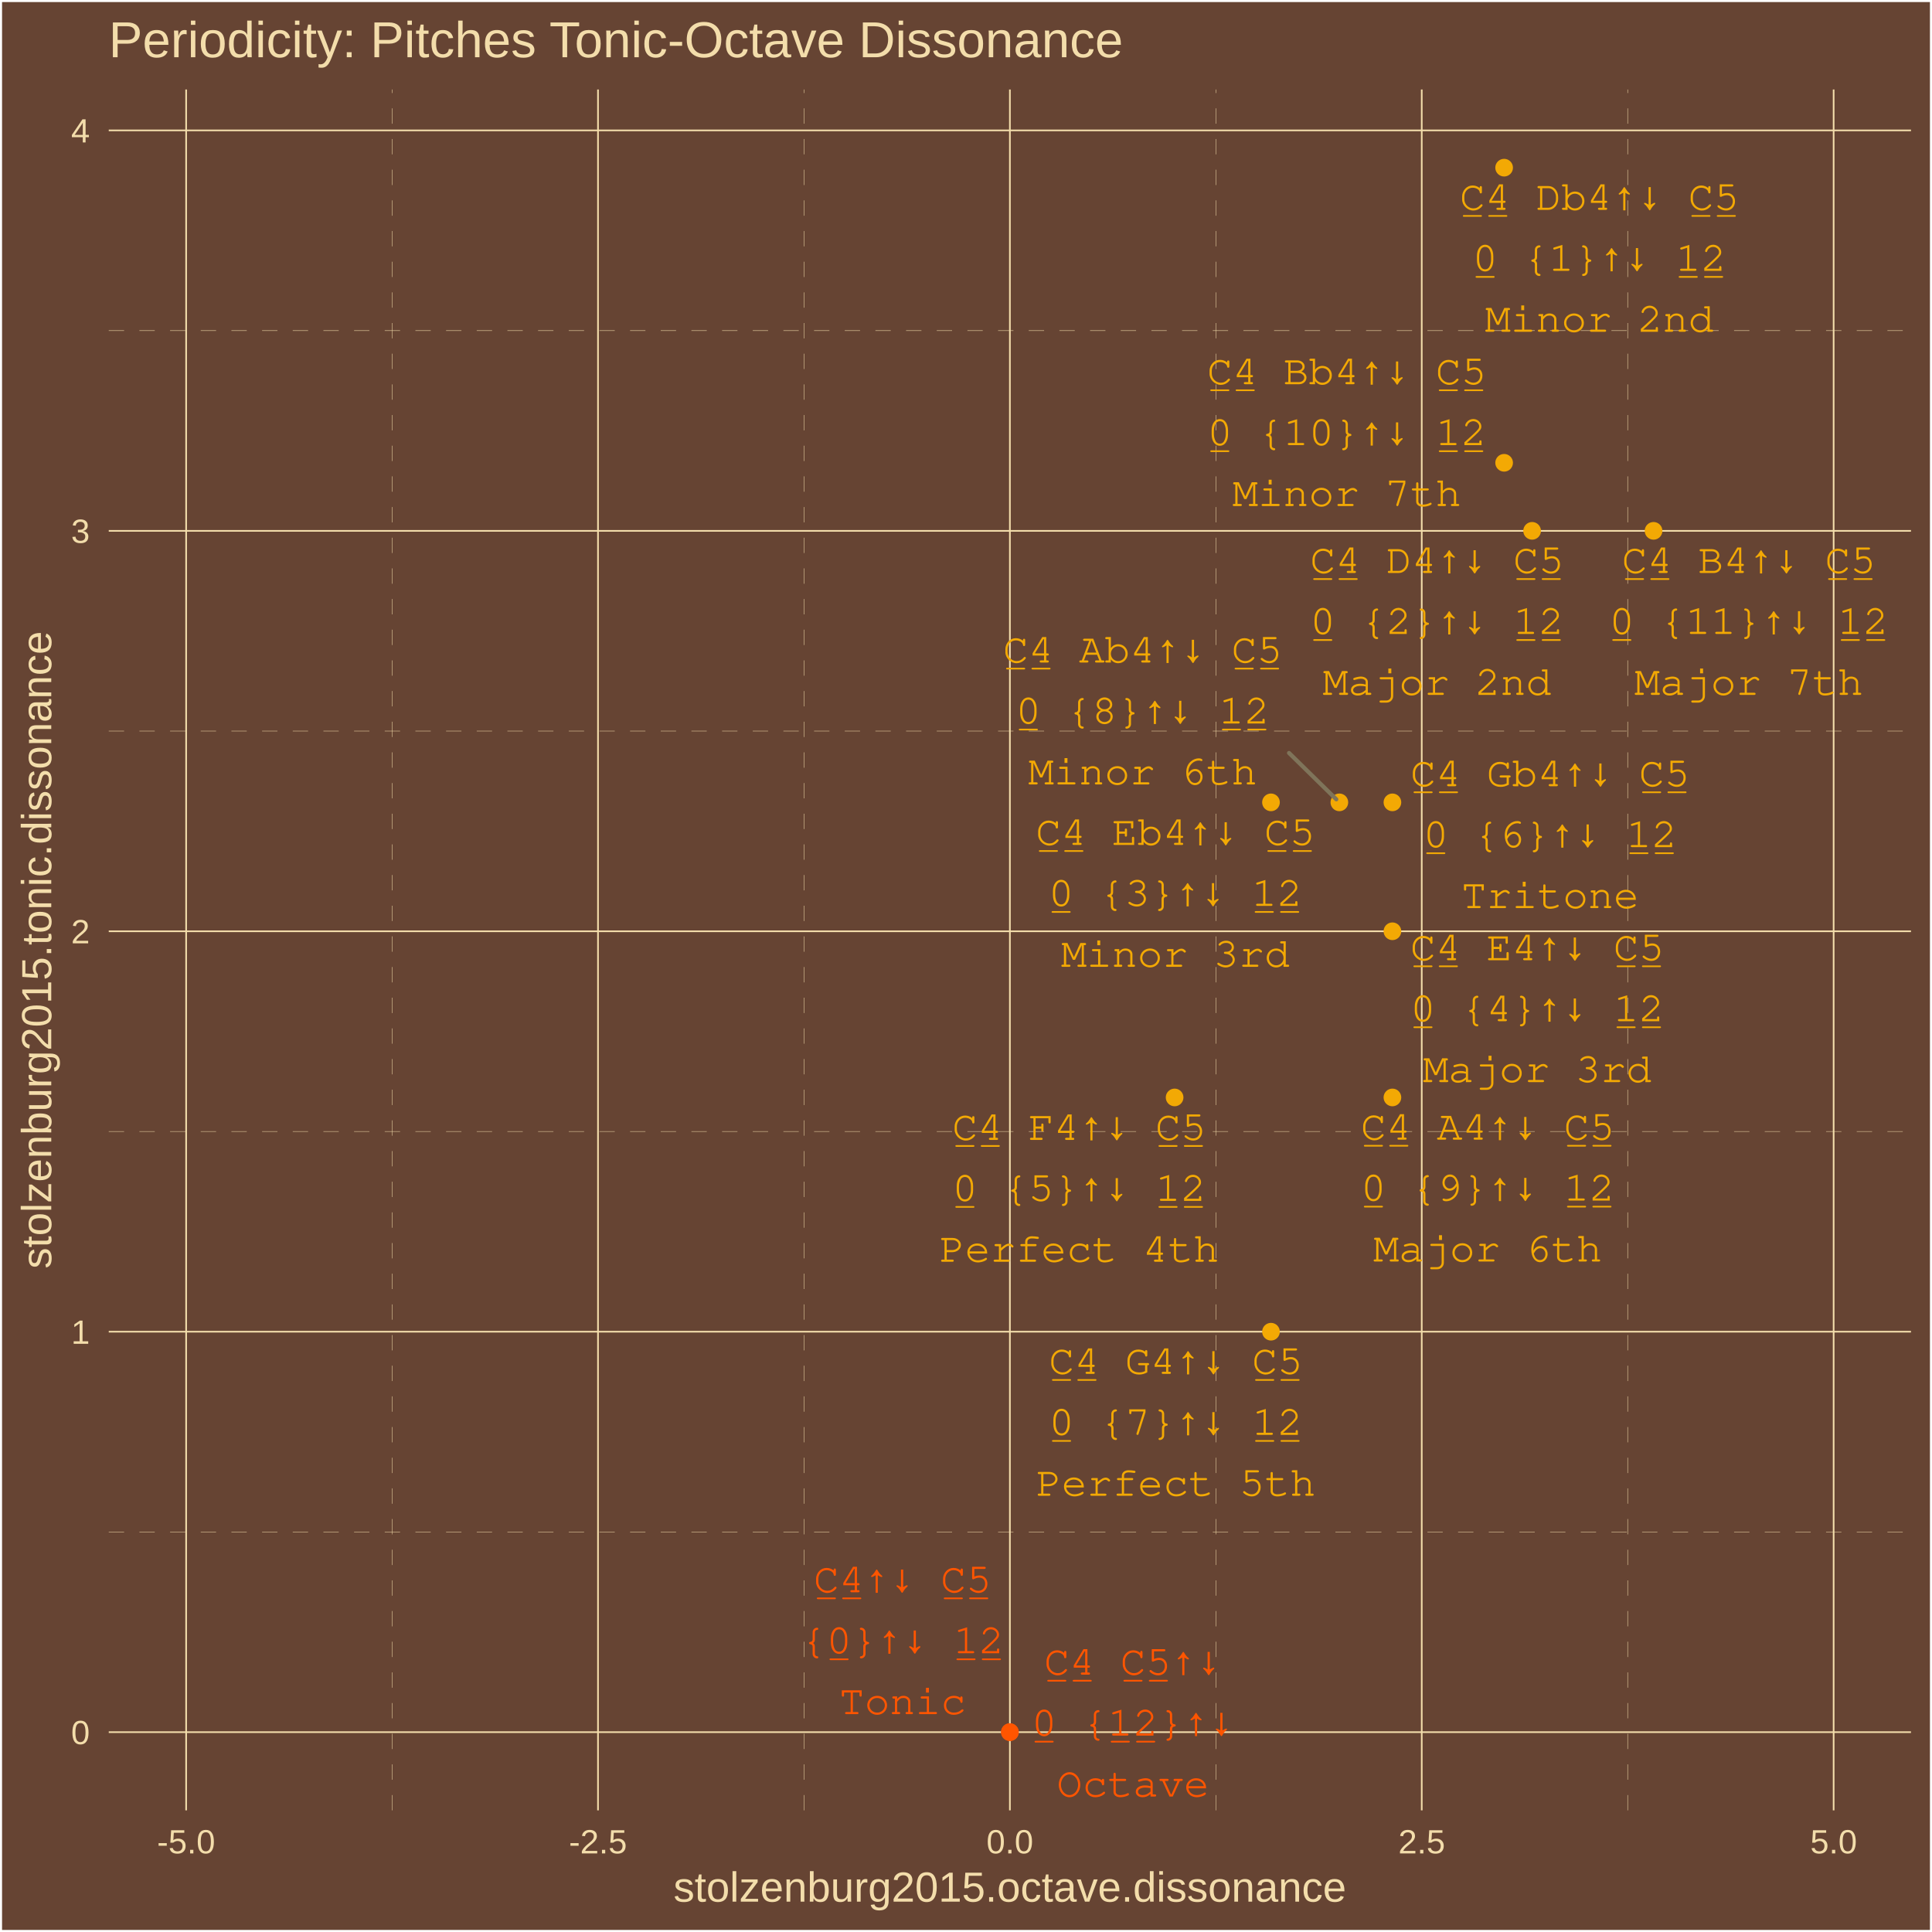
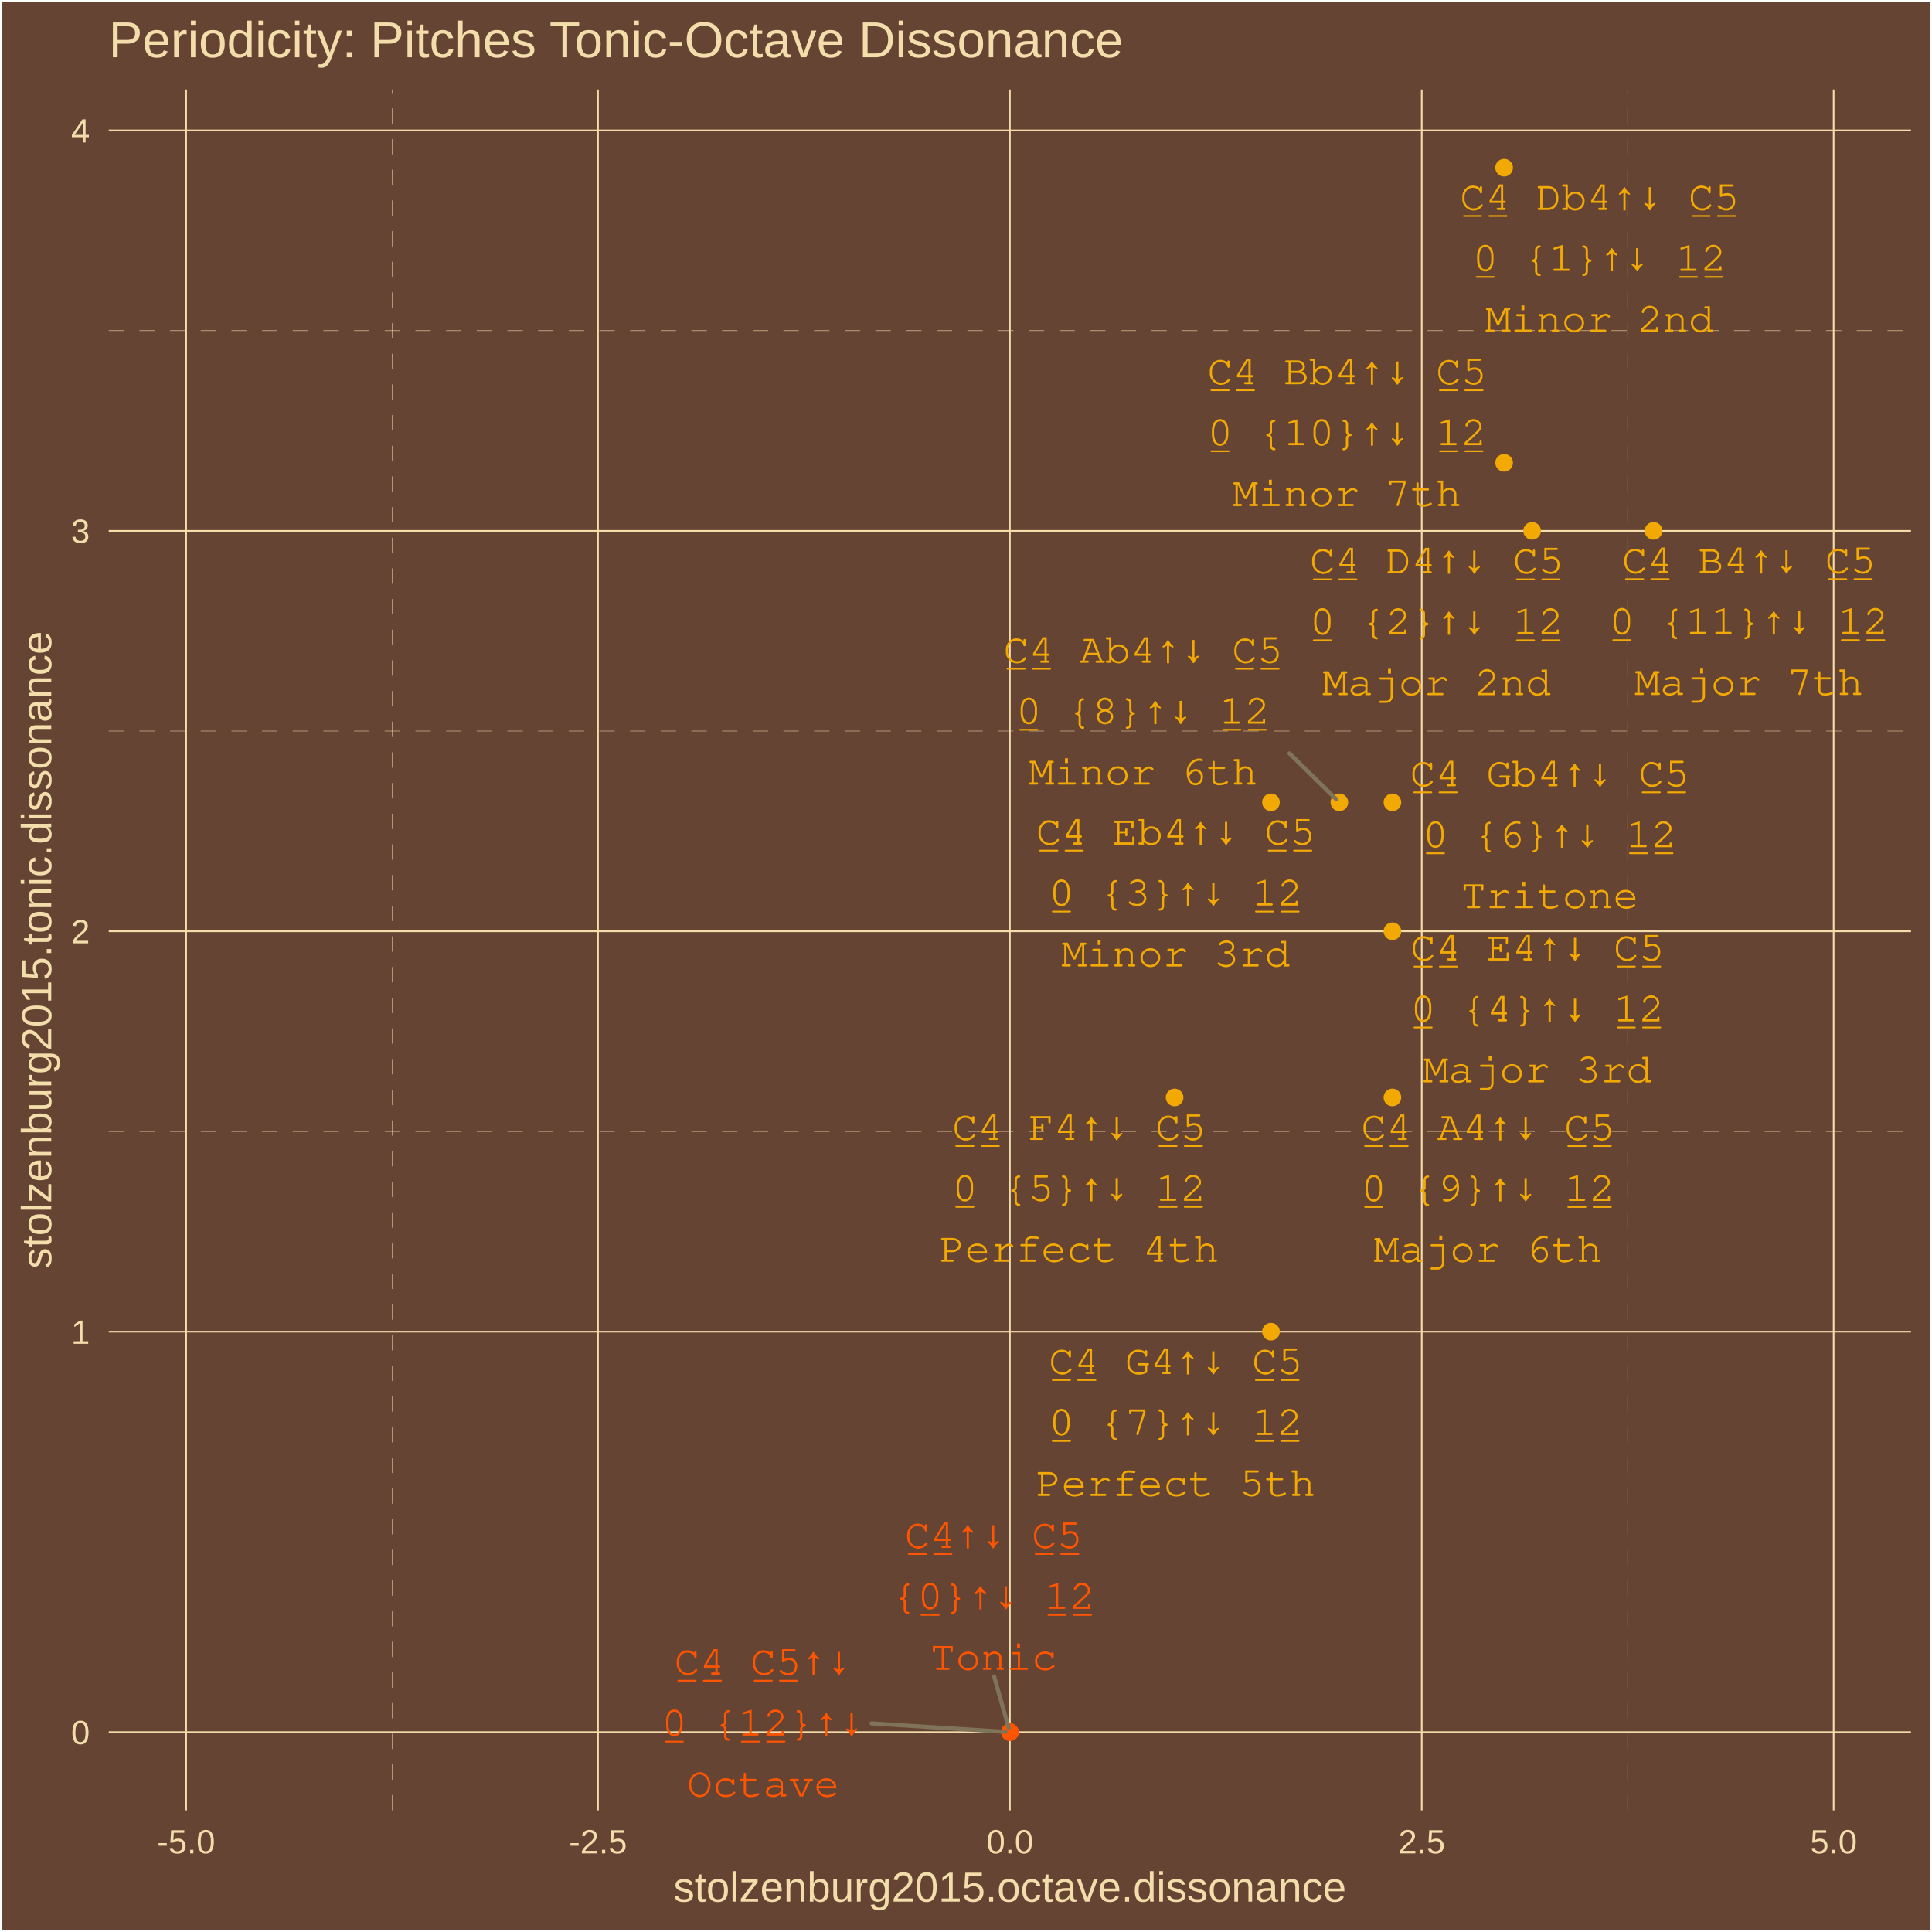
<svg xmlns="http://www.w3.org/2000/svg" class="svglite" width="504.00pt" height="504.00pt" viewBox="0 0 504.00 504.00">
  <defs>
    <style type="text/css">
    .svglite line, .svglite polyline, .svglite polygon, .svglite path, .svglite rect, .svglite circle {
      fill: none;
      stroke: #000000;
      stroke-linecap: round;
      stroke-linejoin: round;
      stroke-miterlimit: 10.00;
    }
    .svglite text {
      white-space: pre;
    }
  </style>
  </defs>
  <rect width="100%" height="100%" style="stroke: none; fill: #664433;" />
  <defs>
    <clipPath id="cpMC4wMHw1MDQuMDB8MC4wMHw1MDQuMDA=">
      <rect x="0.00" y="0.00" width="504.00" height="504.00" />
    </clipPath>
  </defs>
  <g clip-path="url(#cpMC4wMHw1MDQuMDB8MC4wMHw1MDQuMDA=)">
    <rect x="0.00" y="-0" width="504.00" height="504.00" style="stroke-width: 1.07; stroke: #FFFFFF; fill: #664433;" />
  </g>
  <defs>
    <clipPath id="cpMjguMzd8NDk4LjUyfDIzLjM0fDQ3Mi4yNw==">
      <rect x="28.37" y="23.34" width="470.15" height="448.93" />
    </clipPath>
  </defs>
  <g clip-path="url(#cpMjguMzd8NDk4LjUyfDIzLjM0fDQ3Mi4yNw==)">
    <rect x="28.37" y="23.34" width="470.15" height="448.93" style="stroke-width: 1.07; stroke: none; fill: #664433;" />
    <polyline points="28.37,399.63 498.52,399.63 " style="stroke-width: 0.11; stroke: #F3DDAB; stroke-dasharray: 4.00,4.00; stroke-linecap: butt;" />
    <polyline points="28.37,295.17 498.52,295.17 " style="stroke-width: 0.11; stroke: #F3DDAB; stroke-dasharray: 4.00,4.00; stroke-linecap: butt;" />
    <polyline points="28.37,190.71 498.52,190.71 " style="stroke-width: 0.11; stroke: #F3DDAB; stroke-dasharray: 4.00,4.00; stroke-linecap: butt;" />
    <polyline points="28.37,86.25 498.52,86.25 " style="stroke-width: 0.11; stroke: #F3DDAB; stroke-dasharray: 4.00,4.00; stroke-linecap: butt;" />
    <polyline points="102.28,472.27 102.28,23.34 " style="stroke-width: 0.11; stroke: #F3DDAB; stroke-dasharray: 4.00,4.00; stroke-linecap: butt;" />
    <polyline points="209.72,472.27 209.72,23.34 " style="stroke-width: 0.11; stroke: #F3DDAB; stroke-dasharray: 4.00,4.00; stroke-linecap: butt;" />
    <polyline points="317.17,472.27 317.17,23.34 " style="stroke-width: 0.11; stroke: #F3DDAB; stroke-dasharray: 4.00,4.00; stroke-linecap: butt;" />
    <polyline points="424.61,472.27 424.61,23.34 " style="stroke-width: 0.11; stroke: #F3DDAB; stroke-dasharray: 4.00,4.00; stroke-linecap: butt;" />
    <polyline points="28.37,451.86 498.52,451.86 " style="stroke-width: 0.43; stroke: #F3DDAB; stroke-linecap: butt;" />
    <polyline points="28.37,347.40 498.52,347.40 " style="stroke-width: 0.43; stroke: #F3DDAB; stroke-linecap: butt;" />
    <polyline points="28.37,242.94 498.52,242.94 " style="stroke-width: 0.43; stroke: #F3DDAB; stroke-linecap: butt;" />
    <polyline points="28.37,138.48 498.52,138.48 " style="stroke-width: 0.43; stroke: #F3DDAB; stroke-linecap: butt;" />
    <polyline points="28.37,34.02 498.52,34.02 " style="stroke-width: 0.43; stroke: #F3DDAB; stroke-linecap: butt;" />
    <polyline points="48.56,472.27 48.56,23.34 " style="stroke-width: 0.43; stroke: #F3DDAB; stroke-linecap: butt;" />
    <polyline points="156.00,472.27 156.00,23.34 " style="stroke-width: 0.43; stroke: #F3DDAB; stroke-linecap: butt;" />
    <polyline points="263.45,472.27 263.45,23.34 " style="stroke-width: 0.43; stroke: #F3DDAB; stroke-linecap: butt;" />
    <polyline points="370.89,472.27 370.89,23.34 " style="stroke-width: 0.43; stroke: #F3DDAB; stroke-linecap: butt;" />
    <polyline points="478.34,472.27 478.34,23.34 " style="stroke-width: 0.43; stroke: #F3DDAB; stroke-linecap: butt;" />
    <circle cx="263.45" cy="451.86" r="1.95" style="stroke-width: 0.71; stroke: #FF5500; fill: #FF5500;" />
    <circle cx="392.38" cy="43.74" r="1.95" style="stroke-width: 0.71; stroke: #F3A904; fill: #F3A904;" />
    <circle cx="399.68" cy="138.48" r="1.95" style="stroke-width: 0.71; stroke: #F3A904; fill: #F3A904;" />
    <circle cx="331.56" cy="209.31" r="1.95" style="stroke-width: 0.71; stroke: #F3A904; fill: #F3A904;" />
    <circle cx="363.24" cy="242.94" r="1.95" style="stroke-width: 0.71; stroke: #F3A904; fill: #F3A904;" />
    <circle cx="306.42" cy="286.29" r="1.95" style="stroke-width: 0.71; stroke: #F3A904; fill: #F3A904;" />
    <circle cx="363.24" cy="209.31" r="1.95" style="stroke-width: 0.71; stroke: #F3A904; fill: #F3A904;" />
    <circle cx="331.56" cy="347.40" r="1.95" style="stroke-width: 0.71; stroke: #F3A904; fill: #F3A904;" />
    <circle cx="349.40" cy="209.31" r="1.95" style="stroke-width: 0.71; stroke: #F3A904; fill: #F3A904;" />
    <circle cx="363.24" cy="286.29" r="1.95" style="stroke-width: 0.71; stroke: #F3A904; fill: #F3A904;" />
    <circle cx="392.38" cy="120.73" r="1.95" style="stroke-width: 0.71; stroke: #F3A904; fill: #F3A904;" />
    <circle cx="431.36" cy="138.48" r="1.95" style="stroke-width: 0.71; stroke: #F3A904; fill: #F3A904;" />
    <circle cx="263.45" cy="451.86" r="1.95" style="stroke-width: 0.71; stroke: #FF5500; fill: #FF5500;" />
-     <line x1="336.27" y1="196.43" x2="348.60" y2="208.52" style="stroke-width: 1.07; stroke: #7F745A;" />
-     <text x="235.44" y="415.38" text-anchor="middle" style="font-size: 11.04px; font-weight: 0;fill: #FF5500; font-family: &quot;Courier&quot;;" textLength="46.32px" lengthAdjust="spacingAndGlyphs">C̲4̲↑↓ C̲5̲</text>
-     <text x="235.44" y="431.28" text-anchor="middle" style="font-size: 11.04px; font-weight: 0;fill: #FF5500; font-family: &quot;Courier&quot;;" textLength="52.93px" lengthAdjust="spacingAndGlyphs">{0̲}↑↓ 1̲2̲</text>
-     <text x="235.44" y="447.17" text-anchor="middle" style="font-size: 11.04px; font-weight: 0;fill: #FF5500; font-family: &quot;Courier&quot;;" textLength="33.08px" lengthAdjust="spacingAndGlyphs">Tonic</text>
-     <text x="417.22" y="54.75" text-anchor="middle" style="font-size: 11.04px; font-weight: 0;fill: #F3A904; font-family: &quot;Courier&quot;;" textLength="72.78px" lengthAdjust="spacingAndGlyphs">C̲4̲ Db4↑↓ C̲5̲</text>
-     <text x="417.22" y="70.65" text-anchor="middle" style="font-size: 11.04px; font-weight: 0;fill: #F3A904; font-family: &quot;Courier&quot;;" textLength="66.17px" lengthAdjust="spacingAndGlyphs">0̲ {1}↑↓ 1̲2̲</text>
-     <text x="417.22" y="86.55" text-anchor="middle" style="font-size: 11.04px; font-weight: 0;fill: #F3A904; font-family: &quot;Courier&quot;;" textLength="59.55px" lengthAdjust="spacingAndGlyphs">Minor 2nd</text>
-     <text x="374.87" y="149.48" text-anchor="middle" style="font-size: 11.04px; font-weight: 0;fill: #F3A904; font-family: &quot;Courier&quot;;" textLength="66.17px" lengthAdjust="spacingAndGlyphs">C̲4̲ D4↑↓ C̲5̲</text>
-     <text x="374.87" y="165.38" text-anchor="middle" style="font-size: 11.04px; font-weight: 0;fill: #F3A904; font-family: &quot;Courier&quot;;" textLength="66.17px" lengthAdjust="spacingAndGlyphs">0̲ {2}↑↓ 1̲2̲</text>
-     <text x="374.87" y="181.28" text-anchor="middle" style="font-size: 11.04px; font-weight: 0;fill: #F3A904; font-family: &quot;Courier&quot;;" textLength="59.55px" lengthAdjust="spacingAndGlyphs">Major 2nd</text>
-     <text x="306.62" y="220.42" text-anchor="middle" style="font-size: 11.04px; font-weight: 0;fill: #F3A904; font-family: &quot;Courier&quot;;" textLength="72.78px" lengthAdjust="spacingAndGlyphs">C̲4̲ Eb4↑↓ C̲5̲</text>
-     <text x="306.62" y="236.32" text-anchor="middle" style="font-size: 11.04px; font-weight: 0;fill: #F3A904; font-family: &quot;Courier&quot;;" textLength="66.17px" lengthAdjust="spacingAndGlyphs">0̲ {3}↑↓ 1̲2̲</text>
-     <text x="306.62" y="252.21" text-anchor="middle" style="font-size: 11.04px; font-weight: 0;fill: #F3A904; font-family: &quot;Courier&quot;;" textLength="59.55px" lengthAdjust="spacingAndGlyphs">Minor 3rd</text>
-     <text x="401.01" y="250.50" text-anchor="middle" style="font-size: 11.04px; font-weight: 0;fill: #F3A904; font-family: &quot;Courier&quot;;" textLength="66.17px" lengthAdjust="spacingAndGlyphs">C̲4̲ E4↑↓ C̲5̲</text>
-     <text x="401.01" y="266.40" text-anchor="middle" style="font-size: 11.04px; font-weight: 0;fill: #F3A904; font-family: &quot;Courier&quot;;" textLength="66.17px" lengthAdjust="spacingAndGlyphs">0̲ {4}↑↓ 1̲2̲</text>
-     <text x="401.01" y="282.29" text-anchor="middle" style="font-size: 11.04px; font-weight: 0;fill: #F3A904; font-family: &quot;Courier&quot;;" textLength="59.55px" lengthAdjust="spacingAndGlyphs">Major 3rd</text>
-     <text x="281.52" y="297.37" text-anchor="middle" style="font-size: 11.04px; font-weight: 0;fill: #F3A904; font-family: &quot;Courier&quot;;" textLength="66.17px" lengthAdjust="spacingAndGlyphs">C̲4̲ F4↑↓ C̲5̲</text>
-     <text x="281.52" y="313.27" text-anchor="middle" style="font-size: 11.04px; font-weight: 0;fill: #F3A904; font-family: &quot;Courier&quot;;" textLength="66.17px" lengthAdjust="spacingAndGlyphs">0̲ {5}↑↓ 1̲2̲</text>
-     <text x="281.52" y="329.16" text-anchor="middle" style="font-size: 11.04px; font-weight: 0;fill: #F3A904; font-family: &quot;Courier&quot;;" textLength="72.78px" lengthAdjust="spacingAndGlyphs">Perfect 4th</text>
-     <text x="404.36" y="205.10" text-anchor="middle" style="font-size: 11.04px; font-weight: 0;fill: #F3A904; font-family: &quot;Courier&quot;;" textLength="72.78px" lengthAdjust="spacingAndGlyphs">C̲4̲ Gb4↑↓ C̲5̲</text>
-     <text x="404.36" y="221.00" text-anchor="middle" style="font-size: 11.04px; font-weight: 0;fill: #F3A904; font-family: &quot;Courier&quot;;" textLength="66.17px" lengthAdjust="spacingAndGlyphs">0̲ {6}↑↓ 1̲2̲</text>
-     <text x="404.36" y="236.90" text-anchor="middle" style="font-size: 11.04px; font-weight: 0;fill: #F3A904; font-family: &quot;Courier&quot;;" textLength="46.32px" lengthAdjust="spacingAndGlyphs">Tritone</text>
-     <text x="306.73" y="358.41" text-anchor="middle" style="font-size: 11.04px; font-weight: 0;fill: #F3A904; font-family: &quot;Courier&quot;;" textLength="66.17px" lengthAdjust="spacingAndGlyphs">C̲4̲ G4↑↓ C̲5̲</text>
-     <text x="306.73" y="374.31" text-anchor="middle" style="font-size: 11.04px; font-weight: 0;fill: #F3A904; font-family: &quot;Courier&quot;;" textLength="66.17px" lengthAdjust="spacingAndGlyphs">0̲ {7}↑↓ 1̲2̲</text>
-     <text x="306.73" y="390.20" text-anchor="middle" style="font-size: 11.04px; font-weight: 0;fill: #F3A904; font-family: &quot;Courier&quot;;" textLength="72.78px" lengthAdjust="spacingAndGlyphs">Perfect 5th</text>
-     <text x="298.07" y="172.84" text-anchor="middle" style="font-size: 11.04px; font-weight: 0;fill: #F3A904; font-family: &quot;Courier&quot;;" textLength="72.78px" lengthAdjust="spacingAndGlyphs">C̲4̲ Ab4↑↓ C̲5̲</text>
-     <text x="298.07" y="188.74" text-anchor="middle" style="font-size: 11.04px; font-weight: 0;fill: #F3A904; font-family: &quot;Courier&quot;;" textLength="66.17px" lengthAdjust="spacingAndGlyphs">0̲ {8}↑↓ 1̲2̲</text>
-     <text x="298.07" y="204.64" text-anchor="middle" style="font-size: 11.04px; font-weight: 0;fill: #F3A904; font-family: &quot;Courier&quot;;" textLength="59.55px" lengthAdjust="spacingAndGlyphs">Minor 6th</text>
-     <text x="388.09" y="297.31" text-anchor="middle" style="font-size: 11.04px; font-weight: 0;fill: #F3A904; font-family: &quot;Courier&quot;;" textLength="66.17px" lengthAdjust="spacingAndGlyphs">C̲4̲ A4↑↓ C̲5̲</text>
-     <text x="388.09" y="313.20" text-anchor="middle" style="font-size: 11.04px; font-weight: 0;fill: #F3A904; font-family: &quot;Courier&quot;;" textLength="66.17px" lengthAdjust="spacingAndGlyphs">0̲ {9}↑↓ 1̲2̲</text>
-     <text x="388.09" y="329.10" text-anchor="middle" style="font-size: 11.04px; font-weight: 0;fill: #F3A904; font-family: &quot;Courier&quot;;" textLength="59.55px" lengthAdjust="spacingAndGlyphs">Major 6th</text>
-     <text x="351.33" y="100.23" text-anchor="middle" style="font-size: 11.04px; font-weight: 0;fill: #F3A904; font-family: &quot;Courier&quot;;" textLength="72.78px" lengthAdjust="spacingAndGlyphs">C̲4̲ Bb4↑↓ C̲5̲</text>
-     <text x="351.33" y="116.12" text-anchor="middle" style="font-size: 11.04px; font-weight: 0;fill: #F3A904; font-family: &quot;Courier&quot;;" textLength="72.78px" lengthAdjust="spacingAndGlyphs">0̲ {10}↑↓ 1̲2̲</text>
-     <text x="351.33" y="132.02" text-anchor="middle" style="font-size: 11.04px; font-weight: 0;fill: #F3A904; font-family: &quot;Courier&quot;;" textLength="59.55px" lengthAdjust="spacingAndGlyphs">Minor 7th</text>
-     <text x="456.20" y="149.48" text-anchor="middle" style="font-size: 11.04px; font-weight: 0;fill: #F3A904; font-family: &quot;Courier&quot;;" textLength="66.17px" lengthAdjust="spacingAndGlyphs">C̲4̲ B4↑↓ C̲5̲</text>
-     <text x="456.20" y="165.38" text-anchor="middle" style="font-size: 11.04px; font-weight: 0;fill: #F3A904; font-family: &quot;Courier&quot;;" textLength="72.78px" lengthAdjust="spacingAndGlyphs">0̲ {11}↑↓ 1̲2̲</text>
-     <text x="456.20" y="181.28" text-anchor="middle" style="font-size: 11.04px; font-weight: 0;fill: #F3A904; font-family: &quot;Courier&quot;;" textLength="59.55px" lengthAdjust="spacingAndGlyphs">Major 7th</text>
-     <text x="295.56" y="436.87" text-anchor="middle" style="font-size: 11.04px; font-weight: 0;fill: #FF5500; font-family: &quot;Courier&quot;;" textLength="46.32px" lengthAdjust="spacingAndGlyphs">C̲4̲ C̲5̲↑↓</text>
-     <text x="295.56" y="452.77" text-anchor="middle" style="font-size: 11.04px; font-weight: 0;fill: #FF5500; font-family: &quot;Courier&quot;;" textLength="52.93px" lengthAdjust="spacingAndGlyphs">0̲ {1̲2̲}↑↓</text>
-     <text x="295.56" y="468.67" text-anchor="middle" style="font-size: 11.04px; font-weight: 0;fill: #FF5500; font-family: &quot;Courier&quot;;" textLength="39.70px" lengthAdjust="spacingAndGlyphs">Octave</text>
+     <line x1="259.35" y1="437.41" x2="263.15" y2="450.80" style="stroke-width: 1.07; stroke: #7F745A;" />
+     <line x1="336.39" y1="196.54" x2="348.60" y2="208.52" style="stroke-width: 1.07; stroke: #7F745A;" />
+     <line x1="227.36" y1="449.58" x2="262.30" y2="451.79" style="stroke-width: 1.07; stroke: #7F745A;" />
+     <text x="259.19" y="403.82" text-anchor="middle" style="font-size: 11.04px; font-weight: 0;fill: #FF5500; font-family: &quot;Courier&quot;;" textLength="46.32px" lengthAdjust="spacingAndGlyphs">C̲4̲↑↓ C̲5̲</text>
+     <text x="259.19" y="419.71" text-anchor="middle" style="font-size: 11.04px; font-weight: 0;fill: #FF5500; font-family: &quot;Courier&quot;;" textLength="52.93px" lengthAdjust="spacingAndGlyphs">{0̲}↑↓ 1̲2̲</text>
+     <text x="259.19" y="435.61" text-anchor="middle" style="font-size: 11.04px; font-weight: 0;fill: #FF5500; font-family: &quot;Courier&quot;;" textLength="33.08px" lengthAdjust="spacingAndGlyphs">Tonic</text>
+     <text x="417.27" y="54.76" text-anchor="middle" style="font-size: 11.04px; font-weight: 0;fill: #F3A904; font-family: &quot;Courier&quot;;" textLength="72.78px" lengthAdjust="spacingAndGlyphs">C̲4̲ Db4↑↓ C̲5̲</text>
+     <text x="417.27" y="70.65" text-anchor="middle" style="font-size: 11.04px; font-weight: 0;fill: #F3A904; font-family: &quot;Courier&quot;;" textLength="66.17px" lengthAdjust="spacingAndGlyphs">0̲ {1}↑↓ 1̲2̲</text>
+     <text x="417.27" y="86.55" text-anchor="middle" style="font-size: 11.04px; font-weight: 0;fill: #F3A904; font-family: &quot;Courier&quot;;" textLength="59.55px" lengthAdjust="spacingAndGlyphs">Minor 2nd</text>
+     <text x="374.78" y="149.56" text-anchor="middle" style="font-size: 11.04px; font-weight: 0;fill: #F3A904; font-family: &quot;Courier&quot;;" textLength="66.17px" lengthAdjust="spacingAndGlyphs">C̲4̲ D4↑↓ C̲5̲</text>
+     <text x="374.78" y="165.45" text-anchor="middle" style="font-size: 11.04px; font-weight: 0;fill: #F3A904; font-family: &quot;Courier&quot;;" textLength="66.17px" lengthAdjust="spacingAndGlyphs">0̲ {2}↑↓ 1̲2̲</text>
+     <text x="374.78" y="181.35" text-anchor="middle" style="font-size: 11.04px; font-weight: 0;fill: #F3A904; font-family: &quot;Courier&quot;;" textLength="59.55px" lengthAdjust="spacingAndGlyphs">Major 2nd</text>
+     <text x="306.71" y="220.34" text-anchor="middle" style="font-size: 11.04px; font-weight: 0;fill: #F3A904; font-family: &quot;Courier&quot;;" textLength="72.78px" lengthAdjust="spacingAndGlyphs">C̲4̲ Eb4↑↓ C̲5̲</text>
+     <text x="306.71" y="236.23" text-anchor="middle" style="font-size: 11.04px; font-weight: 0;fill: #F3A904; font-family: &quot;Courier&quot;;" textLength="66.17px" lengthAdjust="spacingAndGlyphs">0̲ {3}↑↓ 1̲2̲</text>
+     <text x="306.71" y="252.13" text-anchor="middle" style="font-size: 11.04px; font-weight: 0;fill: #F3A904; font-family: &quot;Courier&quot;;" textLength="59.55px" lengthAdjust="spacingAndGlyphs">Minor 3rd</text>
+     <text x="401.05" y="250.57" text-anchor="middle" style="font-size: 11.04px; font-weight: 0;fill: #F3A904; font-family: &quot;Courier&quot;;" textLength="66.17px" lengthAdjust="spacingAndGlyphs">C̲4̲ E4↑↓ C̲5̲</text>
+     <text x="401.05" y="266.46" text-anchor="middle" style="font-size: 11.04px; font-weight: 0;fill: #F3A904; font-family: &quot;Courier&quot;;" textLength="66.17px" lengthAdjust="spacingAndGlyphs">0̲ {4}↑↓ 1̲2̲</text>
+     <text x="401.05" y="282.36" text-anchor="middle" style="font-size: 11.04px; font-weight: 0;fill: #F3A904; font-family: &quot;Courier&quot;;" textLength="59.55px" lengthAdjust="spacingAndGlyphs">Major 3rd</text>
+     <text x="281.51" y="297.37" text-anchor="middle" style="font-size: 11.04px; font-weight: 0;fill: #F3A904; font-family: &quot;Courier&quot;;" textLength="66.17px" lengthAdjust="spacingAndGlyphs">C̲4̲ F4↑↓ C̲5̲</text>
+     <text x="281.51" y="313.26" text-anchor="middle" style="font-size: 11.04px; font-weight: 0;fill: #F3A904; font-family: &quot;Courier&quot;;" textLength="66.17px" lengthAdjust="spacingAndGlyphs">0̲ {5}↑↓ 1̲2̲</text>
+     <text x="281.51" y="329.16" text-anchor="middle" style="font-size: 11.04px; font-weight: 0;fill: #F3A904; font-family: &quot;Courier&quot;;" textLength="72.78px" lengthAdjust="spacingAndGlyphs">Perfect 4th</text>
+     <text x="404.26" y="205.12" text-anchor="middle" style="font-size: 11.04px; font-weight: 0;fill: #F3A904; font-family: &quot;Courier&quot;;" textLength="72.78px" lengthAdjust="spacingAndGlyphs">C̲4̲ Gb4↑↓ C̲5̲</text>
+     <text x="404.26" y="221.02" text-anchor="middle" style="font-size: 11.04px; font-weight: 0;fill: #F3A904; font-family: &quot;Courier&quot;;" textLength="66.17px" lengthAdjust="spacingAndGlyphs">0̲ {6}↑↓ 1̲2̲</text>
+     <text x="404.26" y="236.92" text-anchor="middle" style="font-size: 11.04px; font-weight: 0;fill: #F3A904; font-family: &quot;Courier&quot;;" textLength="46.32px" lengthAdjust="spacingAndGlyphs">Tritone</text>
+     <text x="306.70" y="358.44" text-anchor="middle" style="font-size: 11.04px; font-weight: 0;fill: #F3A904; font-family: &quot;Courier&quot;;" textLength="66.17px" lengthAdjust="spacingAndGlyphs">C̲4̲ G4↑↓ C̲5̲</text>
+     <text x="306.70" y="374.34" text-anchor="middle" style="font-size: 11.04px; font-weight: 0;fill: #F3A904; font-family: &quot;Courier&quot;;" textLength="66.17px" lengthAdjust="spacingAndGlyphs">0̲ {7}↑↓ 1̲2̲</text>
+     <text x="306.70" y="390.24" text-anchor="middle" style="font-size: 11.04px; font-weight: 0;fill: #F3A904; font-family: &quot;Courier&quot;;" textLength="72.78px" lengthAdjust="spacingAndGlyphs">Perfect 5th</text>
+     <text x="298.19" y="172.89" text-anchor="middle" style="font-size: 11.04px; font-weight: 0;fill: #F3A904; font-family: &quot;Courier&quot;;" textLength="72.78px" lengthAdjust="spacingAndGlyphs">C̲4̲ Ab4↑↓ C̲5̲</text>
+     <text x="298.19" y="188.79" text-anchor="middle" style="font-size: 11.04px; font-weight: 0;fill: #F3A904; font-family: &quot;Courier&quot;;" textLength="66.17px" lengthAdjust="spacingAndGlyphs">0̲ {8}↑↓ 1̲2̲</text>
+     <text x="298.19" y="204.68" text-anchor="middle" style="font-size: 11.04px; font-weight: 0;fill: #F3A904; font-family: &quot;Courier&quot;;" textLength="59.55px" lengthAdjust="spacingAndGlyphs">Minor 6th</text>
+     <text x="388.17" y="297.39" text-anchor="middle" style="font-size: 11.04px; font-weight: 0;fill: #F3A904; font-family: &quot;Courier&quot;;" textLength="66.17px" lengthAdjust="spacingAndGlyphs">C̲4̲ A4↑↓ C̲5̲</text>
+     <text x="388.17" y="313.29" text-anchor="middle" style="font-size: 11.04px; font-weight: 0;fill: #F3A904; font-family: &quot;Courier&quot;;" textLength="66.17px" lengthAdjust="spacingAndGlyphs">0̲ {9}↑↓ 1̲2̲</text>
+     <text x="388.17" y="329.19" text-anchor="middle" style="font-size: 11.04px; font-weight: 0;fill: #F3A904; font-family: &quot;Courier&quot;;" textLength="59.55px" lengthAdjust="spacingAndGlyphs">Major 6th</text>
+     <text x="351.39" y="100.23" text-anchor="middle" style="font-size: 11.04px; font-weight: 0;fill: #F3A904; font-family: &quot;Courier&quot;;" textLength="72.78px" lengthAdjust="spacingAndGlyphs">C̲4̲ Bb4↑↓ C̲5̲</text>
+     <text x="351.39" y="116.13" text-anchor="middle" style="font-size: 11.04px; font-weight: 0;fill: #F3A904; font-family: &quot;Courier&quot;;" textLength="72.78px" lengthAdjust="spacingAndGlyphs">0̲ {10}↑↓ 1̲2̲</text>
+     <text x="351.39" y="132.03" text-anchor="middle" style="font-size: 11.04px; font-weight: 0;fill: #F3A904; font-family: &quot;Courier&quot;;" textLength="59.55px" lengthAdjust="spacingAndGlyphs">Minor 7th</text>
+     <text x="456.22" y="149.50" text-anchor="middle" style="font-size: 11.04px; font-weight: 0;fill: #F3A904; font-family: &quot;Courier&quot;;" textLength="66.17px" lengthAdjust="spacingAndGlyphs">C̲4̲ B4↑↓ C̲5̲</text>
+     <text x="456.22" y="165.40" text-anchor="middle" style="font-size: 11.04px; font-weight: 0;fill: #F3A904; font-family: &quot;Courier&quot;;" textLength="72.78px" lengthAdjust="spacingAndGlyphs">0̲ {11}↑↓ 1̲2̲</text>
+     <text x="456.22" y="181.30" text-anchor="middle" style="font-size: 11.04px; font-weight: 0;fill: #F3A904; font-family: &quot;Courier&quot;;" textLength="59.55px" lengthAdjust="spacingAndGlyphs">Major 7th</text>
+     <text x="199.09" y="436.87" text-anchor="middle" style="font-size: 11.04px; font-weight: 0;fill: #FF5500; font-family: &quot;Courier&quot;;" textLength="46.32px" lengthAdjust="spacingAndGlyphs">C̲4̲ C̲5̲↑↓</text>
+     <text x="199.09" y="452.77" text-anchor="middle" style="font-size: 11.04px; font-weight: 0;fill: #FF5500; font-family: &quot;Courier&quot;;" textLength="52.93px" lengthAdjust="spacingAndGlyphs">0̲ {1̲2̲}↑↓</text>
+     <text x="199.09" y="468.67" text-anchor="middle" style="font-size: 11.04px; font-weight: 0;fill: #FF5500; font-family: &quot;Courier&quot;;" textLength="39.70px" lengthAdjust="spacingAndGlyphs">Octave</text>
  </g>
  <g clip-path="url(#cpMC4wMHw1MDQuMDB8MC4wMHw1MDQuMDA=)">
    <text x="23.44" y="455.01" text-anchor="end" style="font-size: 8.80px;fill: #F3DDAB; font-family: &quot;Arial&quot;;" textLength="4.90px" lengthAdjust="spacingAndGlyphs">0</text>
    <text x="23.44" y="350.55" text-anchor="end" style="font-size: 8.80px;fill: #F3DDAB; font-family: &quot;Arial&quot;;" textLength="4.90px" lengthAdjust="spacingAndGlyphs">1</text>
    <text x="23.44" y="246.09" text-anchor="end" style="font-size: 8.80px;fill: #F3DDAB; font-family: &quot;Arial&quot;;" textLength="4.90px" lengthAdjust="spacingAndGlyphs">2</text>
    <text x="23.44" y="141.63" text-anchor="end" style="font-size: 8.80px;fill: #F3DDAB; font-family: &quot;Arial&quot;;" textLength="4.90px" lengthAdjust="spacingAndGlyphs">3</text>
    <text x="23.44" y="37.17" text-anchor="end" style="font-size: 8.80px;fill: #F3DDAB; font-family: &quot;Arial&quot;;" textLength="4.90px" lengthAdjust="spacingAndGlyphs">4</text>
    <text x="48.56" y="483.50" text-anchor="middle" style="font-size: 8.80px;fill: #F3DDAB; font-family: &quot;Arial&quot;;" textLength="15.16px" lengthAdjust="spacingAndGlyphs">-5.0</text>
    <text x="156.00" y="483.50" text-anchor="middle" style="font-size: 8.80px;fill: #F3DDAB; font-family: &quot;Arial&quot;;" textLength="15.16px" lengthAdjust="spacingAndGlyphs">-2.5</text>
    <text x="263.45" y="483.50" text-anchor="middle" style="font-size: 8.80px;fill: #F3DDAB; font-family: &quot;Arial&quot;;" textLength="12.23px" lengthAdjust="spacingAndGlyphs">0.0</text>
    <text x="370.89" y="483.50" text-anchor="middle" style="font-size: 8.80px;fill: #F3DDAB; font-family: &quot;Arial&quot;;" textLength="12.23px" lengthAdjust="spacingAndGlyphs">2.5</text>
    <text x="478.34" y="483.50" text-anchor="middle" style="font-size: 8.80px;fill: #F3DDAB; font-family: &quot;Arial&quot;;" textLength="12.23px" lengthAdjust="spacingAndGlyphs">5.0</text>
    <text x="263.45" y="496.09" text-anchor="middle" style="font-size: 11.00px;fill: #F3DDAB; font-family: &quot;Arial&quot;;" textLength="175.54px" lengthAdjust="spacingAndGlyphs">stolzenburg2015.octave.dissonance</text>
    <text transform="translate(13.37,247.80) rotate(-90)" text-anchor="middle" style="font-size: 11.00px;fill: #F3DDAB; font-family: &quot;Arial&quot;;" textLength="166.36px" lengthAdjust="spacingAndGlyphs">stolzenburg2015.tonic.dissonance</text>
    <text x="28.37" y="14.94" style="font-size: 13.20px;fill: #F3DDAB; font-family: &quot;Arial&quot;;" textLength="266.13px" lengthAdjust="spacingAndGlyphs">Periodicity: Pitches Tonic-Octave Dissonance</text>
  </g>
</svg>
